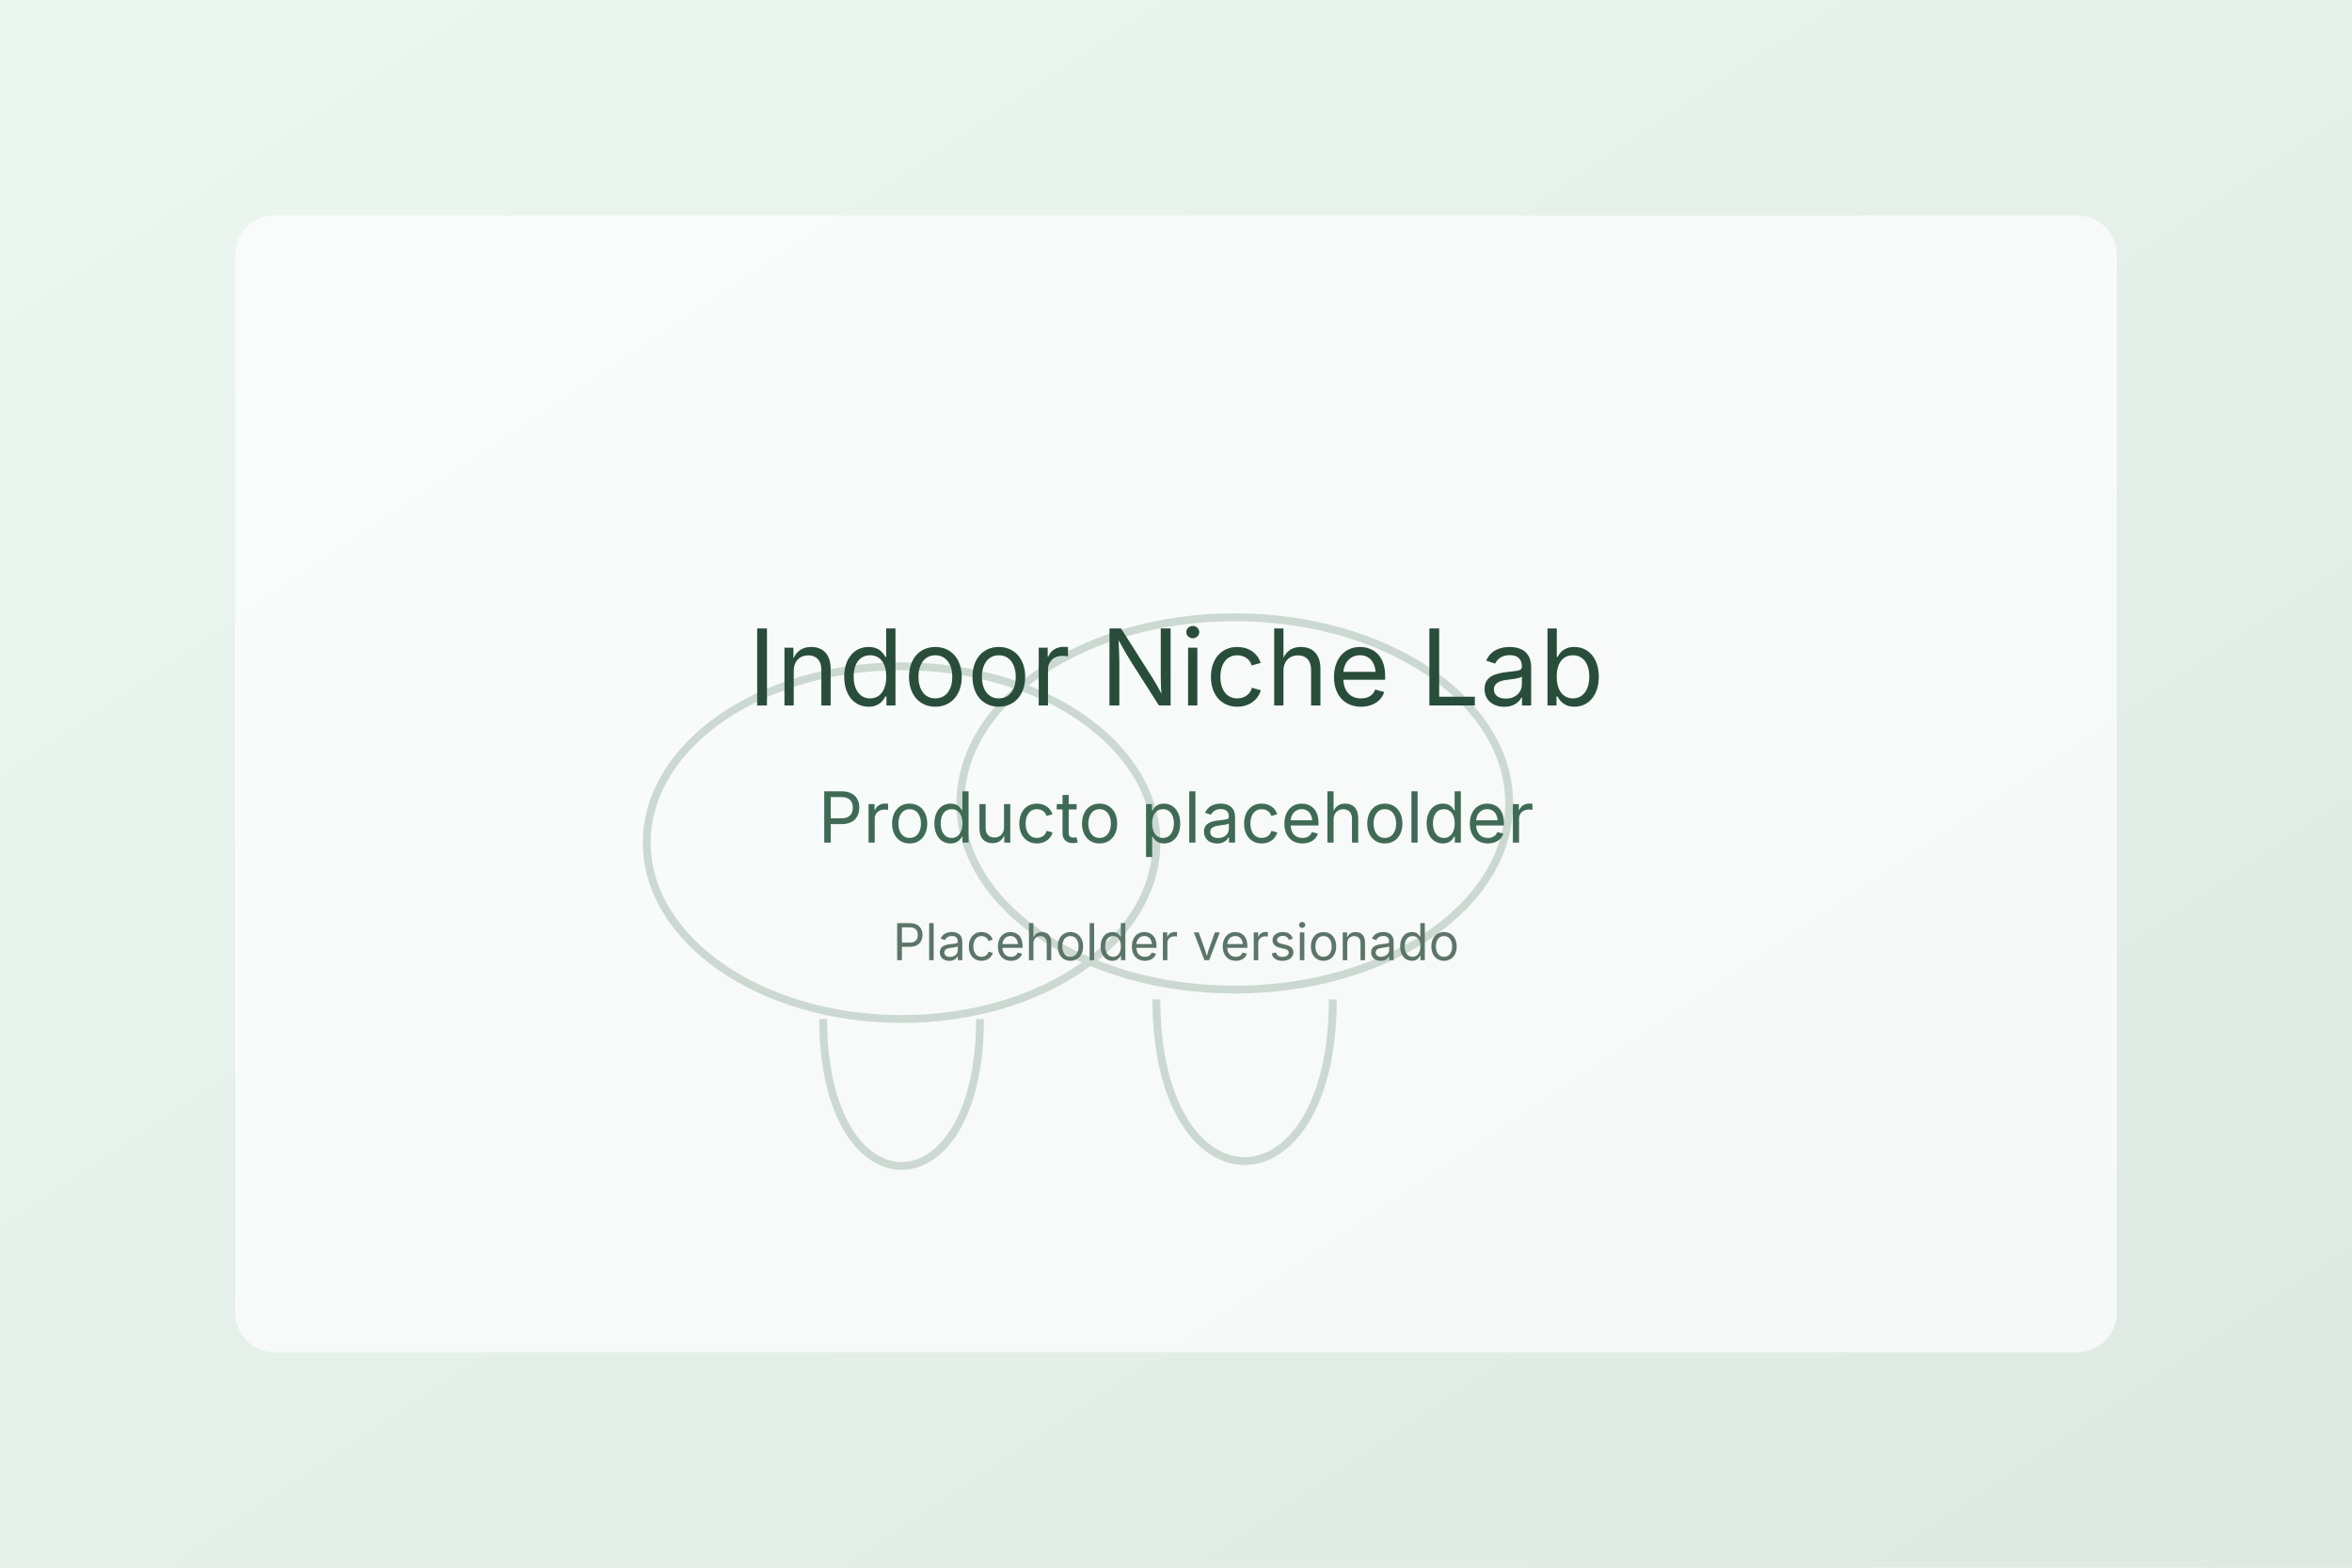
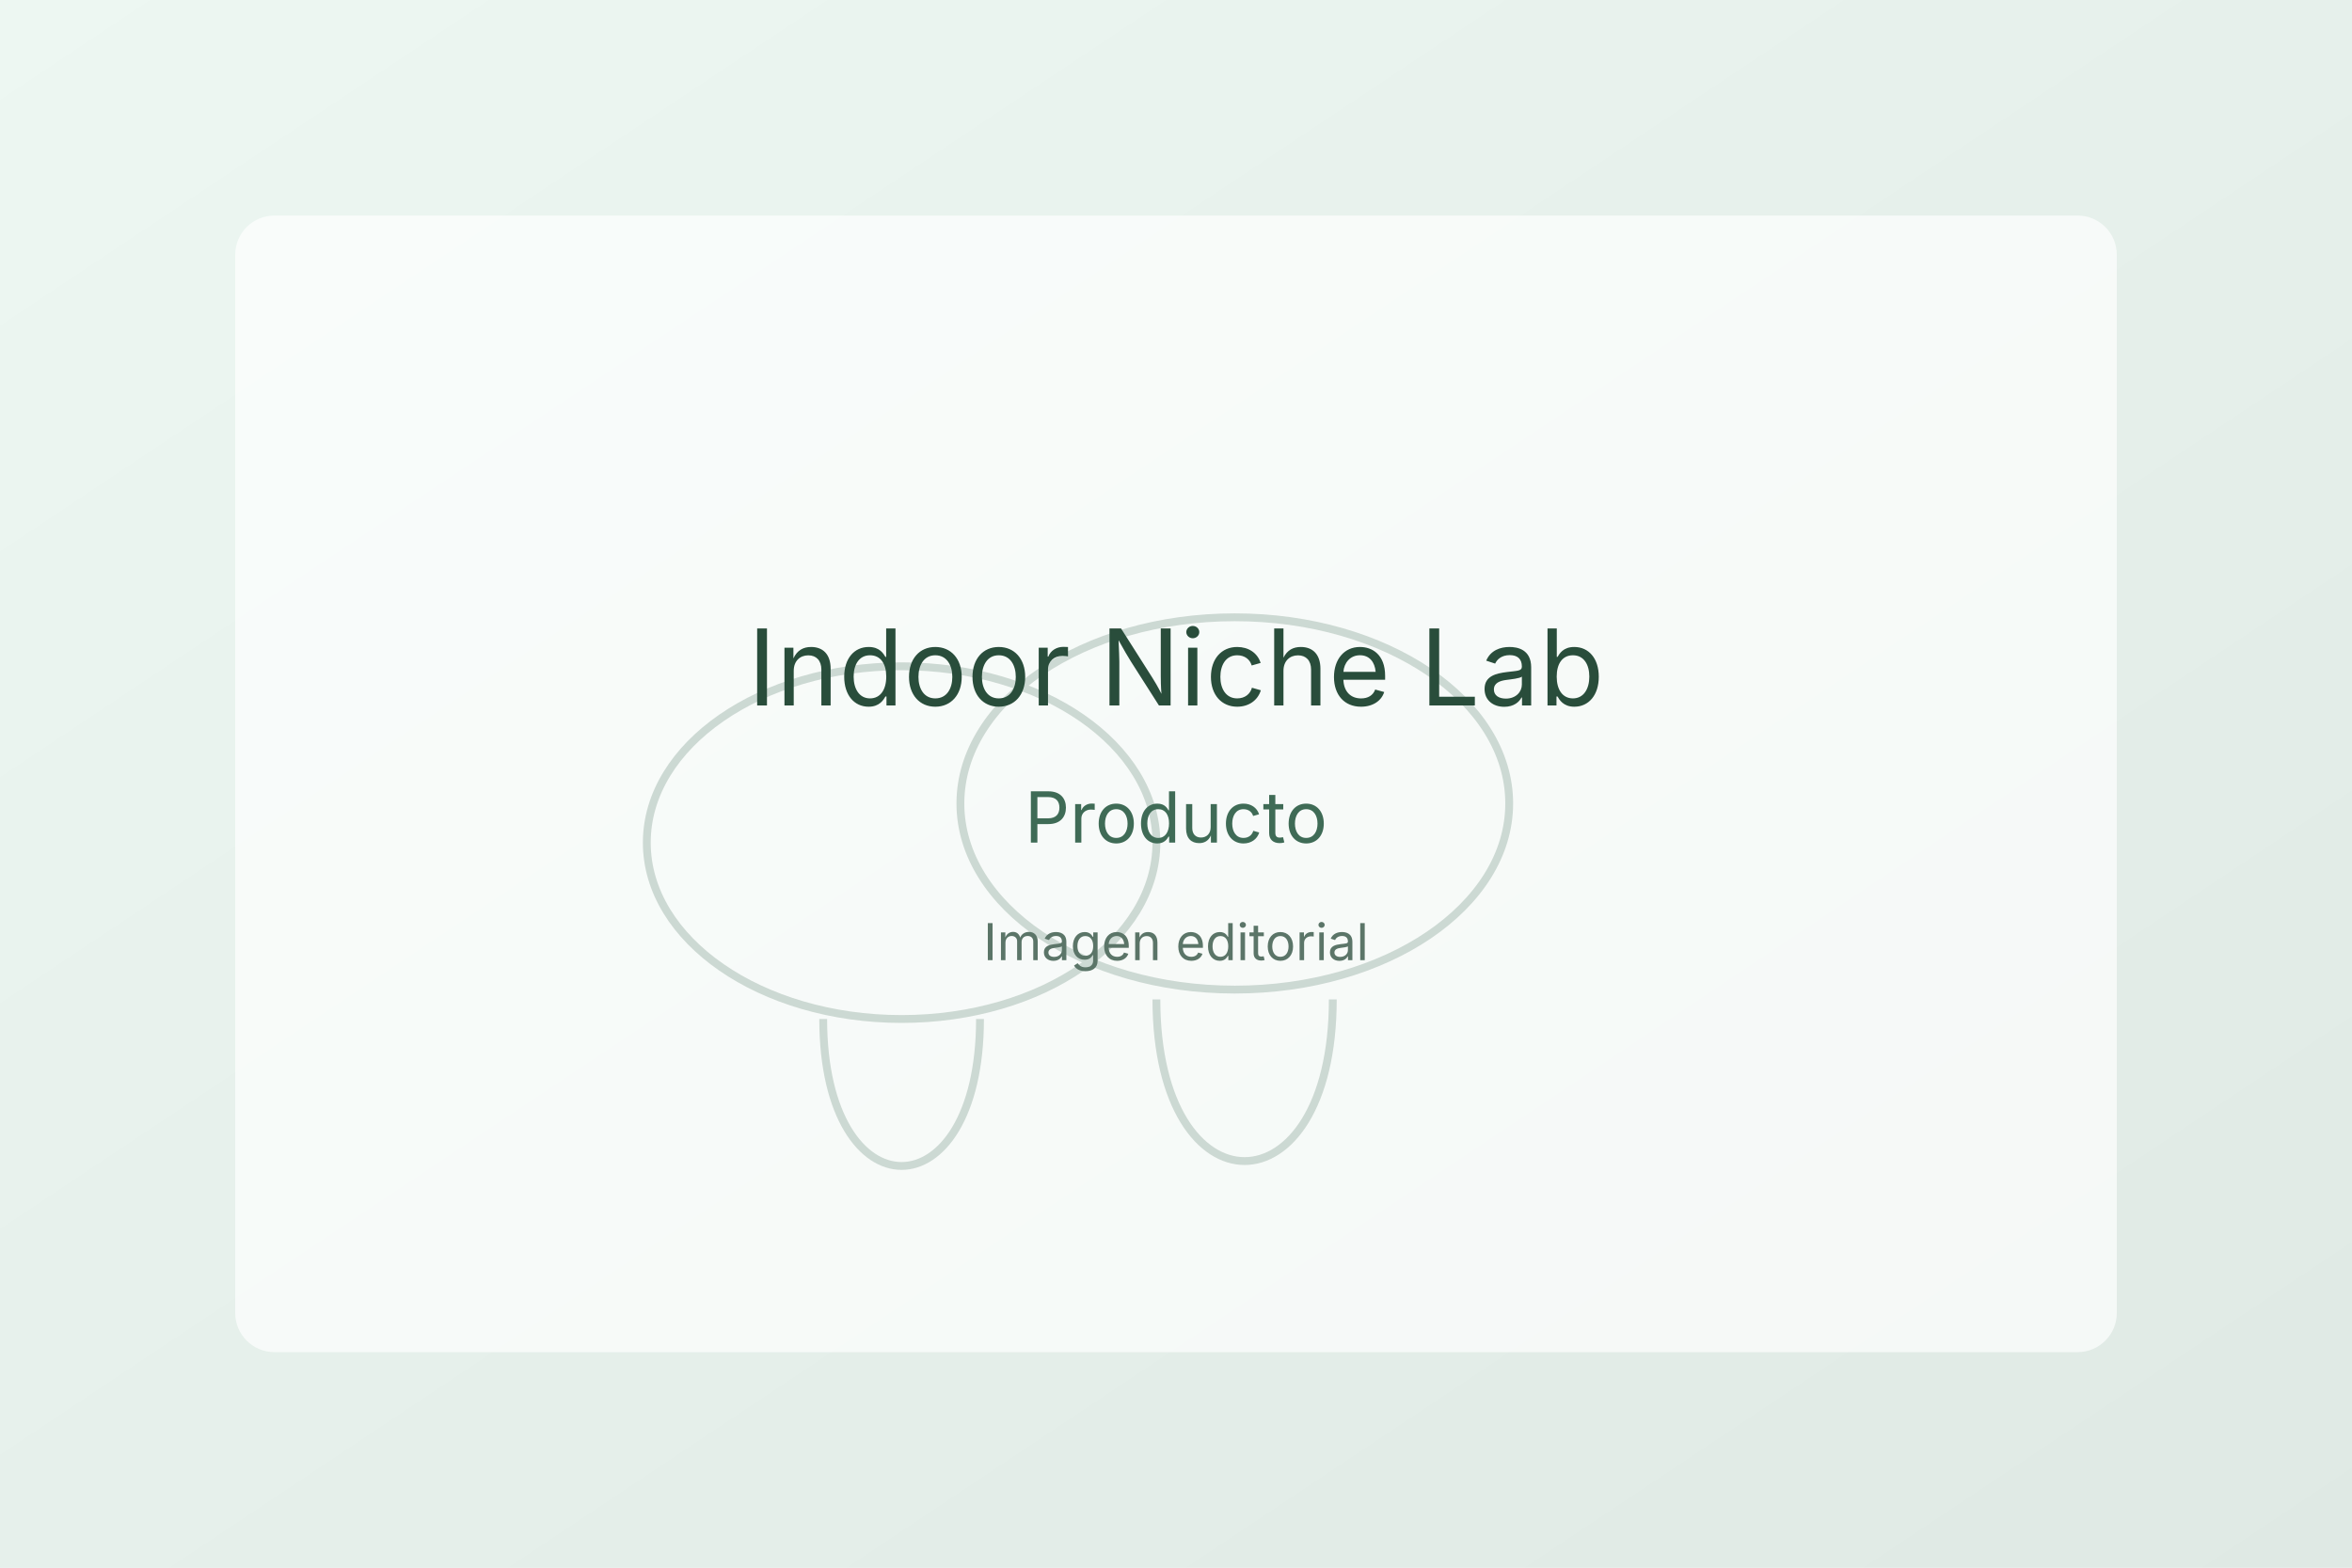
- <svg xmlns="http://www.w3.org/2000/svg" width="1200" height="800" viewBox="0 0 1200 800" role="img" aria-label="Producto placeholder">
+ <svg xmlns="http://www.w3.org/2000/svg" width="1200" height="800" viewBox="0 0 1200 800" role="img" aria-label="Producto">
  <defs>
    <linearGradient id="bg" x1="0" y1="0" x2="1" y2="1">
      <stop offset="0%" stop-color="#edf7f2" />
      <stop offset="100%" stop-color="#dfe9e4" />
    </linearGradient>
  </defs>
  <rect width="1200" height="800" fill="url(#bg)" />
  <g fill="none" stroke="#3f6b56" stroke-width="4" opacity="0.8">
    <ellipse cx="460" cy="430" rx="130" ry="90" />
    <ellipse cx="630" cy="410" rx="140" ry="95" />
    <path d="M420 520 C420 620, 500 620, 500 520" />
    <path d="M590 510 C590 620, 680 620, 680 510" />
  </g>
  <rect x="120" y="110" width="960" height="580" rx="20" fill="#ffffff" opacity="0.68" />
  <text x="600" y="360" text-anchor="middle" font-family="Inter, Arial, sans-serif" font-size="54" fill="#294d3b">Indoor Niche Lab</text>
-   <text x="600" y="430" text-anchor="middle" font-family="Inter, Arial, sans-serif" font-size="36" fill="#3f6b56">Producto placeholder</text>
-   <text x="600" y="490" text-anchor="middle" font-family="Inter, Arial, sans-serif" font-size="26" fill="#5b7568">Placeholder versionado</text>
+   <text x="600" y="430" text-anchor="middle" font-family="Inter, Arial, sans-serif" font-size="36" fill="#3f6b56">Producto</text>
+   <text x="600" y="490" text-anchor="middle" font-family="Inter, Arial, sans-serif" font-size="26" fill="#5b7568">Imagen editorial</text>
</svg>
